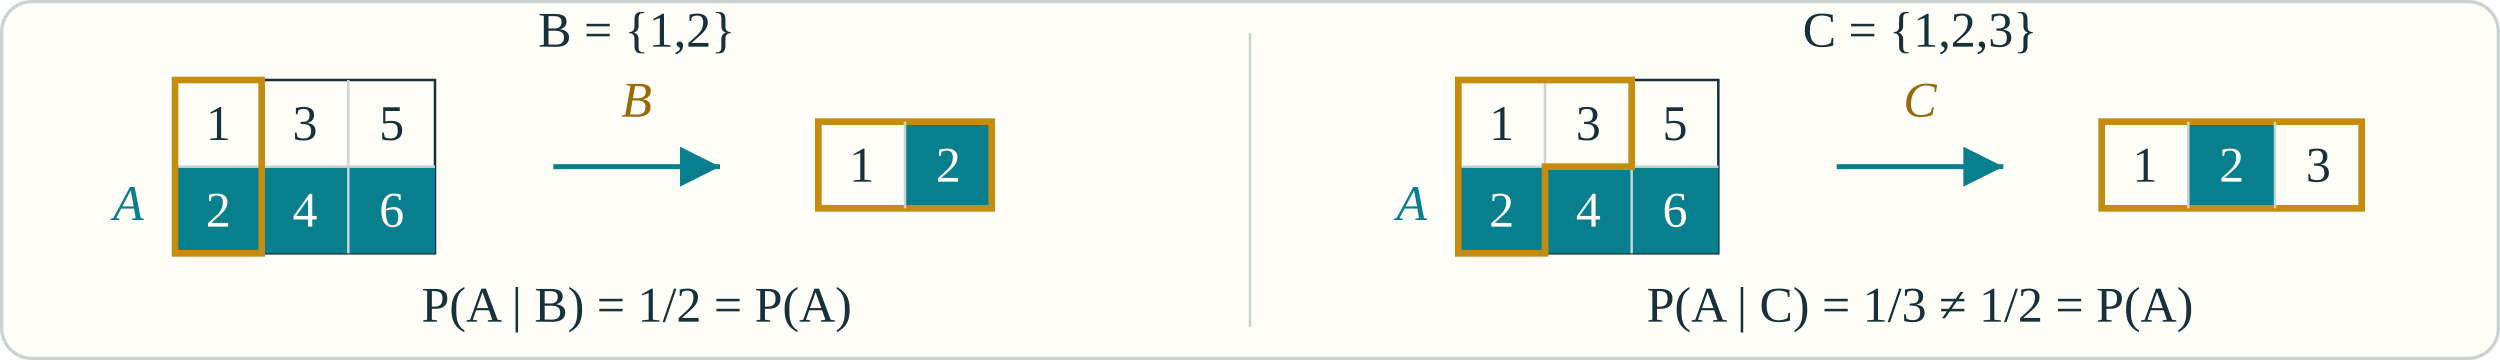
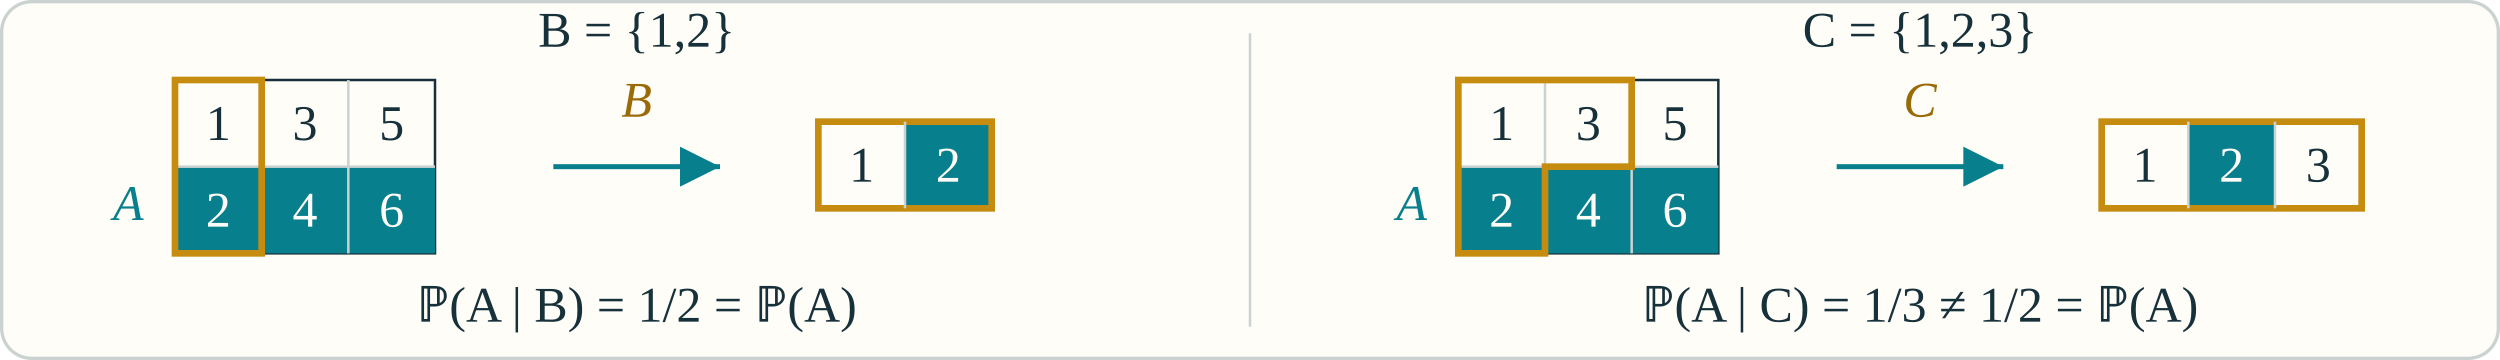
<svg xmlns="http://www.w3.org/2000/svg" viewBox="0 0 1500 216" role="img" aria-labelledby="title desc">
  <defs>
    <marker id="die-arrow" markerWidth="9" markerHeight="9" refX="8" refY="4" orient="auto">
      <path d="M0 0L8 4L0 8Z" fill="#087f8c" />
    </marker>
    <g id="die-outcomes">
      <rect width="156" height="104" fill="#fffdf8" stroke="#17313b" stroke-width="1.5" />
      <rect y="52" width="156" height="52" fill="#087f8c" />
      <path d="M52 0V104M104 0V104M0 52H156" stroke="#cad3d1" stroke-width="1.5" />
      <g font-family="Georgia, Times New Roman, serif" font-size="30" text-anchor="middle">
        <g fill="#17313b">
          <text x="26" y="36">1</text>
          <text x="78" y="36">3</text>
          <text x="130" y="36">5</text>
        </g>
        <g fill="#fffdf8">
          <text x="26" y="88">2</text>
          <text x="78" y="88">4</text>
          <text x="130" y="88">6</text>
        </g>
      </g>
    </g>
  </defs>
  <rect x="1" y="1" width="1498" height="214" rx="18" fill="#fffdf8" stroke="#cad3d1" stroke-width="2" />
  <path d="M750 20V196" stroke="#cad3d1" stroke-width="1.5" />
  <use href="#die-outcomes" x="105" y="48" />
  <use href="#die-outcomes" x="875" y="48" />
  <rect x="105" y="48" width="52" height="104" fill="none" stroke="#c58c10" stroke-width="4" />
  <path d="M875 48H979V100H927V152H875Z" fill="none" stroke="#c58c10" stroke-width="4" />
  <g stroke="#087f8c" stroke-width="3" marker-end="url(#die-arrow)">
    <path d="M332 100H432" />
    <path d="M1102 100H1202" />
  </g>
  <rect x="491" y="73" width="104" height="52" fill="#fffdf8" />
  <rect x="543" y="73" width="52" height="52" fill="#087f8c" />
  <rect x="491" y="73" width="104" height="52" fill="none" stroke="#c58c10" stroke-width="4" />
  <path d="M543 73V125" stroke="#cad3d1" stroke-width="1.5" />
  <rect x="1261" y="73" width="156" height="52" fill="#fffdf8" />
  <rect x="1313" y="73" width="52" height="52" fill="#087f8c" />
  <rect x="1261" y="73" width="156" height="52" fill="none" stroke="#c58c10" stroke-width="4" />
  <path d="M1313 73V125M1365 73V125" stroke="#cad3d1" stroke-width="1.5" />
  <g font-family="Georgia, Times New Roman, serif" font-size="30" text-anchor="middle">
    <g fill="#17313b">
      <text x="517" y="109">1</text>
      <text x="1287" y="109">1</text>
      <text x="1391" y="109">3</text>
      <text x="382" y="28">B = {1,2}</text>
      <text x="1152" y="28">C = {1,2,3}</text>
      <text x="382" y="70" fill="#996a08" font-style="italic">B</text>
      <text x="1152" y="70" fill="#996a08" font-style="italic">C</text>
-       <text x="382" y="193">P(A | B) = 1/2 = P(A)</text>
-       <text x="1152" y="193">P(A | C) = 1/3 ≠ 1/2 = P(A)</text>
+       <text x="382" y="193">ℙ(A | B) = 1/2 = ℙ(A)</text>
+       <text x="1152" y="193">ℙ(A | C) = 1/3 ≠ 1/2 = ℙ(A)</text>
      <text x="77" y="132" fill="#087f8c" font-style="italic">A</text>
      <text x="847" y="132" fill="#087f8c" font-style="italic">A</text>
    </g>
    <g fill="#fffdf8">
      <text x="569" y="109">2</text>
      <text x="1339" y="109">2</text>
    </g>
  </g>
</svg>
